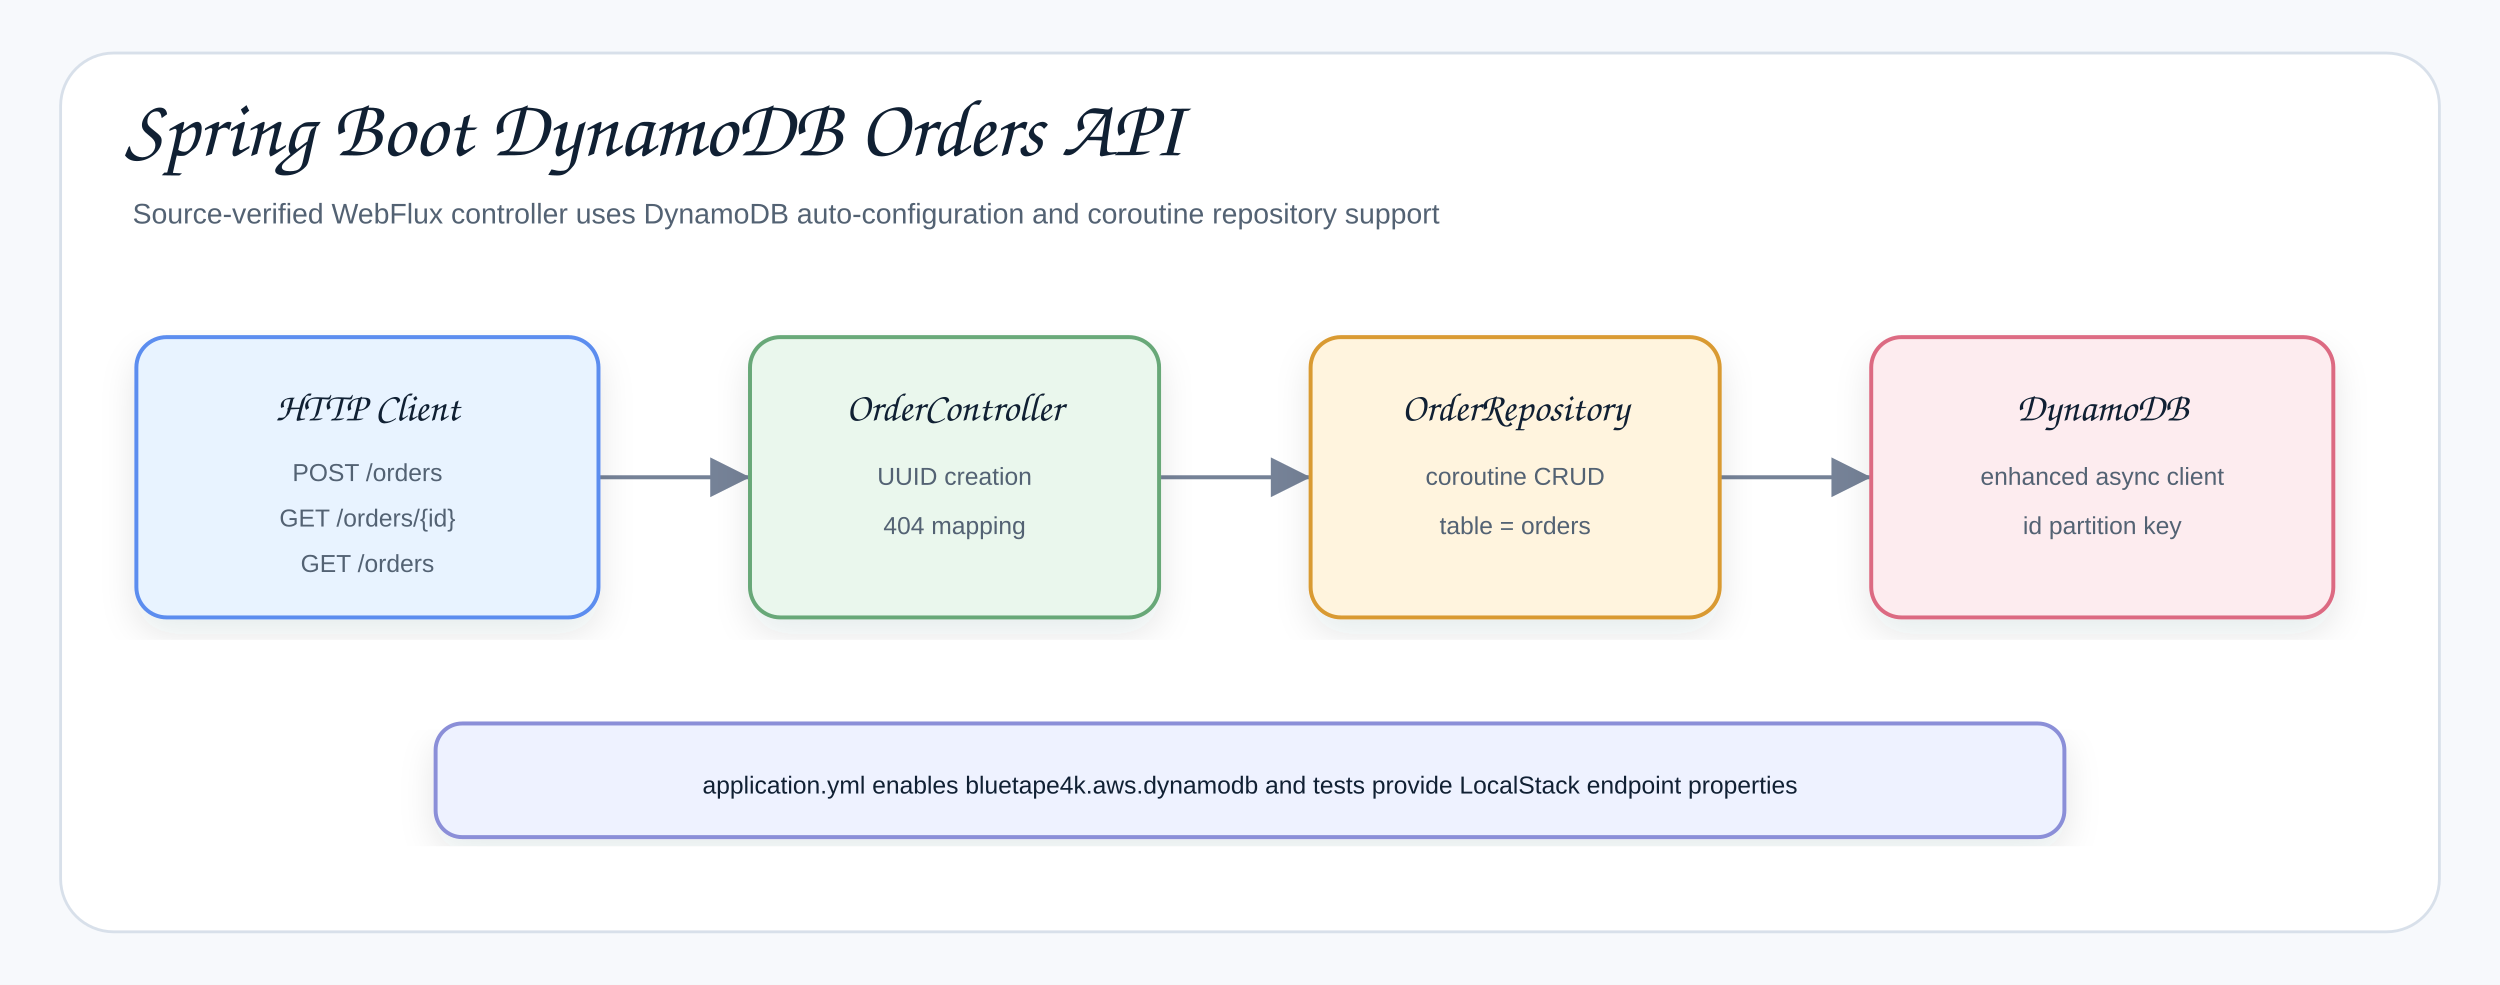
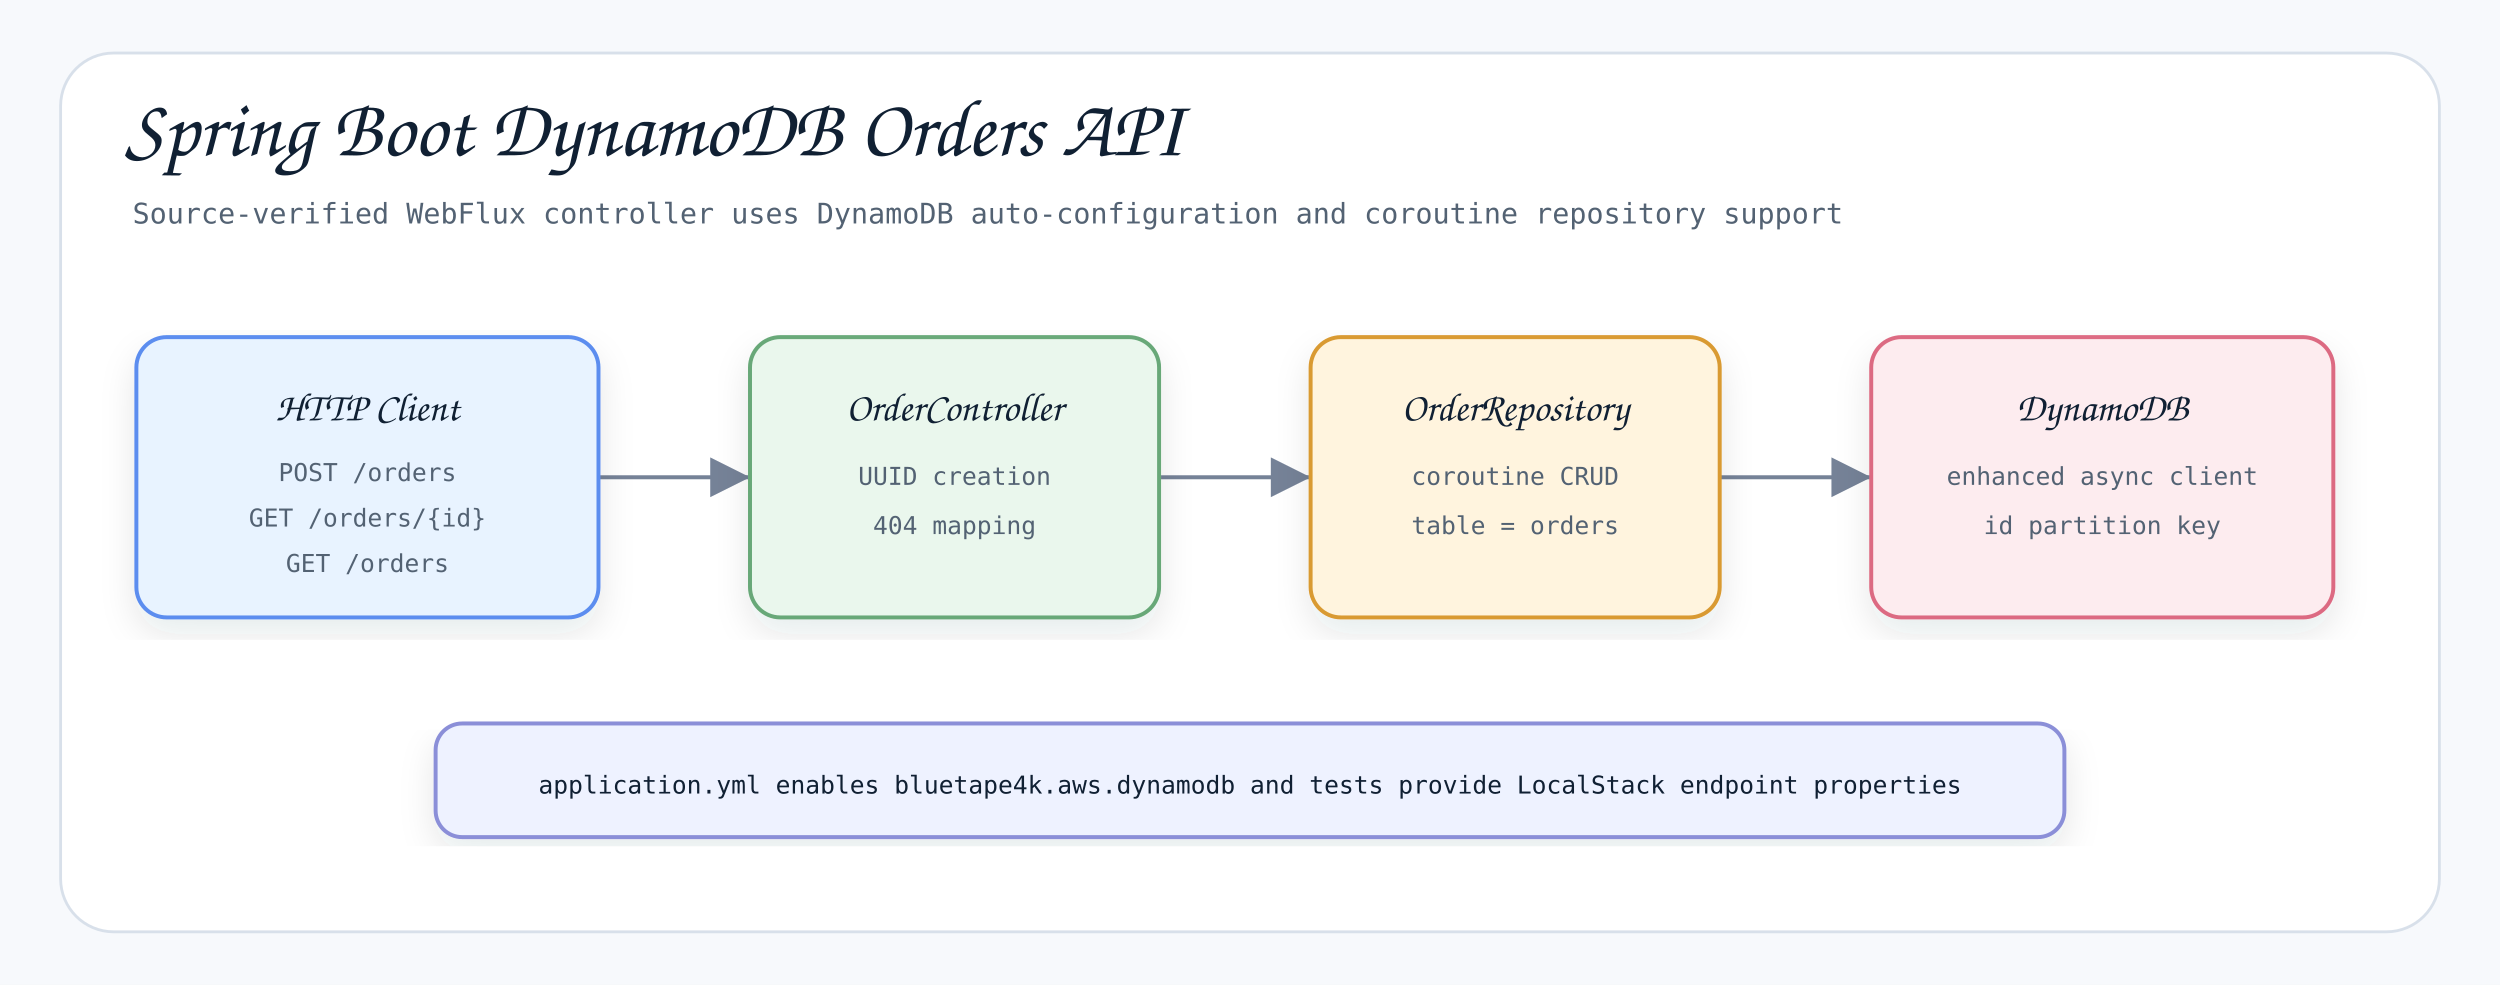
<svg xmlns="http://www.w3.org/2000/svg" width="1320" height="520" viewBox="0 0 1320 520" role="img" aria-label="Spring Boot DynamoDB Orders API">
  <defs>
    <filter id="shadow" x="-8%" y="-8%" width="116%" height="116%">
      <feDropShadow dx="0" dy="8" stdDeviation="9" flood-color="#1f2937" flood-opacity="0.10" />
    </filter>
    <marker id="arrow" markerWidth="12" markerHeight="10" refX="10" refY="5" orient="auto" markerUnits="strokeWidth">
      <path d="M 0 0 L 10 5 L 0 10 z" fill="#758297" />
    </marker>
    <style>
    .canvas{fill:#f7f9fc}.frame{fill:#fff;stroke:#d8e0ea;stroke-width:1.5}
-     .title{font-family:"Architects Daughter","Comic Sans MS","Comic Sans",cursive;font-size:43px;font-weight:400;fill:#102033}
-     .subtitle{font-family:"Comic Sans MS","Comic Sans","Comic Neue",Arial,sans-serif;font-size:15px;font-weight:400;fill:#536273}
-     .label{font-family:"Architects Daughter","Comic Sans MS","Comic Sans",cursive;font-size:25px;font-weight:400;fill:#102033}
-     .smallLabel{font-family:"Architects Daughter","Comic Sans MS","Comic Sans",cursive;font-size:21px;font-weight:400;fill:#102033}
-     .small{font-family:"Comic Sans MS","Comic Sans","Comic Neue",Arial,sans-serif;font-size:13px;font-weight:400;fill:#536273}
-     .mono{font-family:"Comic Sans MS","Comic Sans","Comic Neue",Arial,sans-serif;font-size:13px;font-weight:400;fill:#102033}
+     .title{font-family:"Architects Daughter",cursive;font-size:43px;font-weight:400;fill:#102033}
+     .subtitle{font-family:"Comic Mono",monospace;font-size:15px;font-weight:400;fill:#536273}
+     .label{font-family:"Architects Daughter",cursive;font-size:25px;font-weight:400;fill:#102033}
+     .smallLabel{font-family:"Architects Daughter",cursive;font-size:21px;font-weight:400;fill:#102033}
+     .small{font-family:"Comic Mono",monospace;font-size:13px;font-weight:400;fill:#536273}
+     .mono{font-family:"Comic Mono",monospace;font-size:13px;font-weight:400;fill:#102033}
    .card{stroke-width:2.1;filter:url(#shadow)}.line{stroke:#758297;stroke-width:2.1;fill:none;marker-end:url(#arrow)}
  </style>
  </defs>
  <rect class="canvas" width="1320" height="520" />
  <rect class="frame" x="32" y="28" width="1256" height="464" rx="28" />
  <text class="title" x="66" y="82">Spring Boot DynamoDB Orders API</text>
  <text class="subtitle" x="70" y="118">Source-verified WebFlux controller uses DynamoDB auto-configuration and coroutine repository support</text>
  <path class="line" d="M316 252 C346 252 366 252 396 252" />
  <path class="line" d="M612 252 C642 252 662 252 692 252" />
  <path class="line" d="M908 252 C938 252 958 252 988 252" />
  <g transform="translate(72,178)">
    <rect class="card" x="0" y="0" width="244" height="148" rx="16" fill="#E8F3FF" stroke="#5B8DEF" />
    <text class="smallLabel" x="122" y="44" text-anchor="middle">HTTP Client</text>
    <text class="small" x="122" y="76" text-anchor="middle">POST /orders</text>
    <text class="small" x="122" y="100" text-anchor="middle">GET /orders/{id}</text>
    <text class="small" x="122" y="124" text-anchor="middle">GET /orders</text>
  </g>
  <g transform="translate(396,178)">
    <rect class="card" x="0" y="0" width="216" height="148" rx="16" fill="#EAF7ED" stroke="#67A878" />
    <text class="smallLabel" x="108" y="44" text-anchor="middle">OrderController</text>
    <text class="small" x="108" y="78" text-anchor="middle">UUID creation</text>
    <text class="small" x="108" y="104" text-anchor="middle">404 mapping</text>
  </g>
  <g transform="translate(692,178)">
    <rect class="card" x="0" y="0" width="216" height="148" rx="16" fill="#FFF4DE" stroke="#D99A33" />
    <text class="smallLabel" x="108" y="44" text-anchor="middle">OrderRepository</text>
    <text class="small" x="108" y="78" text-anchor="middle">coroutine CRUD</text>
    <text class="small" x="108" y="104" text-anchor="middle">table = orders</text>
  </g>
  <g transform="translate(988,178)">
    <rect class="card" x="0" y="0" width="244" height="148" rx="16" fill="#FDECEF" stroke="#DC6B82" />
    <text class="smallLabel" x="122" y="44" text-anchor="middle">DynamoDB</text>
    <text class="small" x="122" y="78" text-anchor="middle">enhanced async client</text>
    <text class="small" x="122" y="104" text-anchor="middle">id partition key</text>
  </g>
  <g transform="translate(230,382)">
    <rect class="card" x="0" y="0" width="860" height="60" rx="14" fill="#EEF2FF" stroke="#8B8FD8" />
    <text class="mono" x="430" y="37" text-anchor="middle">application.yml enables bluetape4k.aws.dynamodb and tests provide LocalStack endpoint properties</text>
  </g>
</svg>
